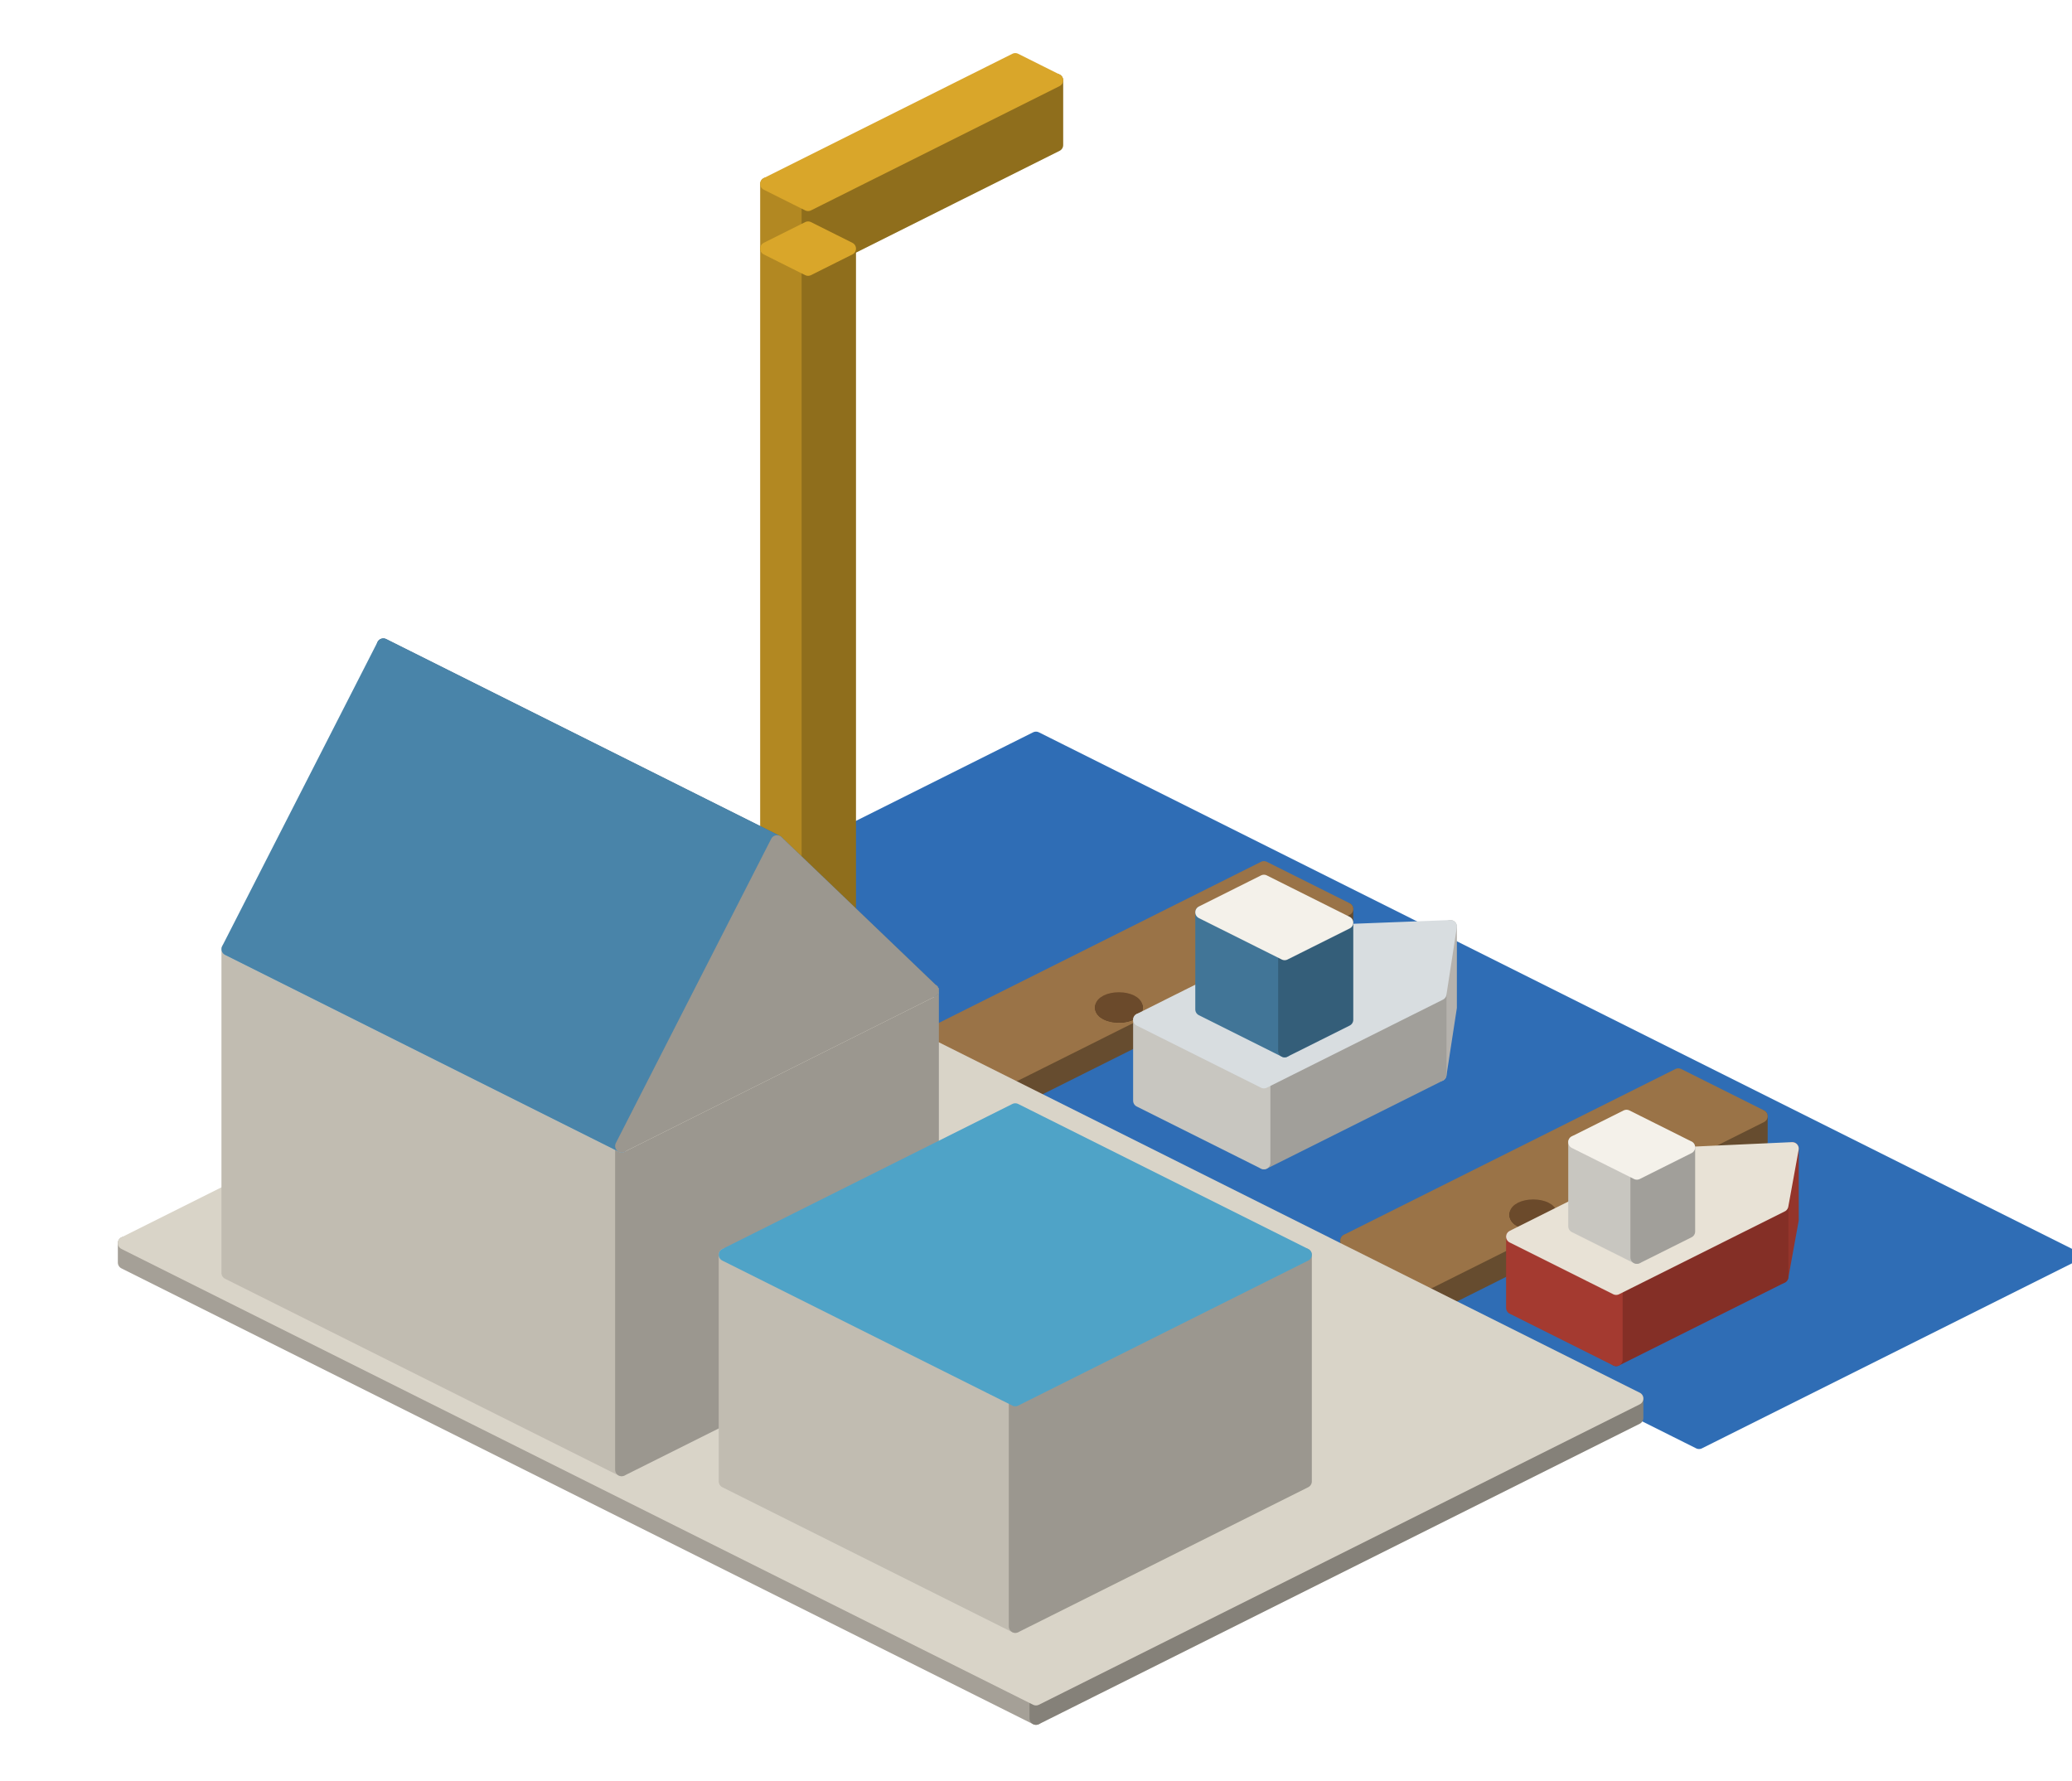
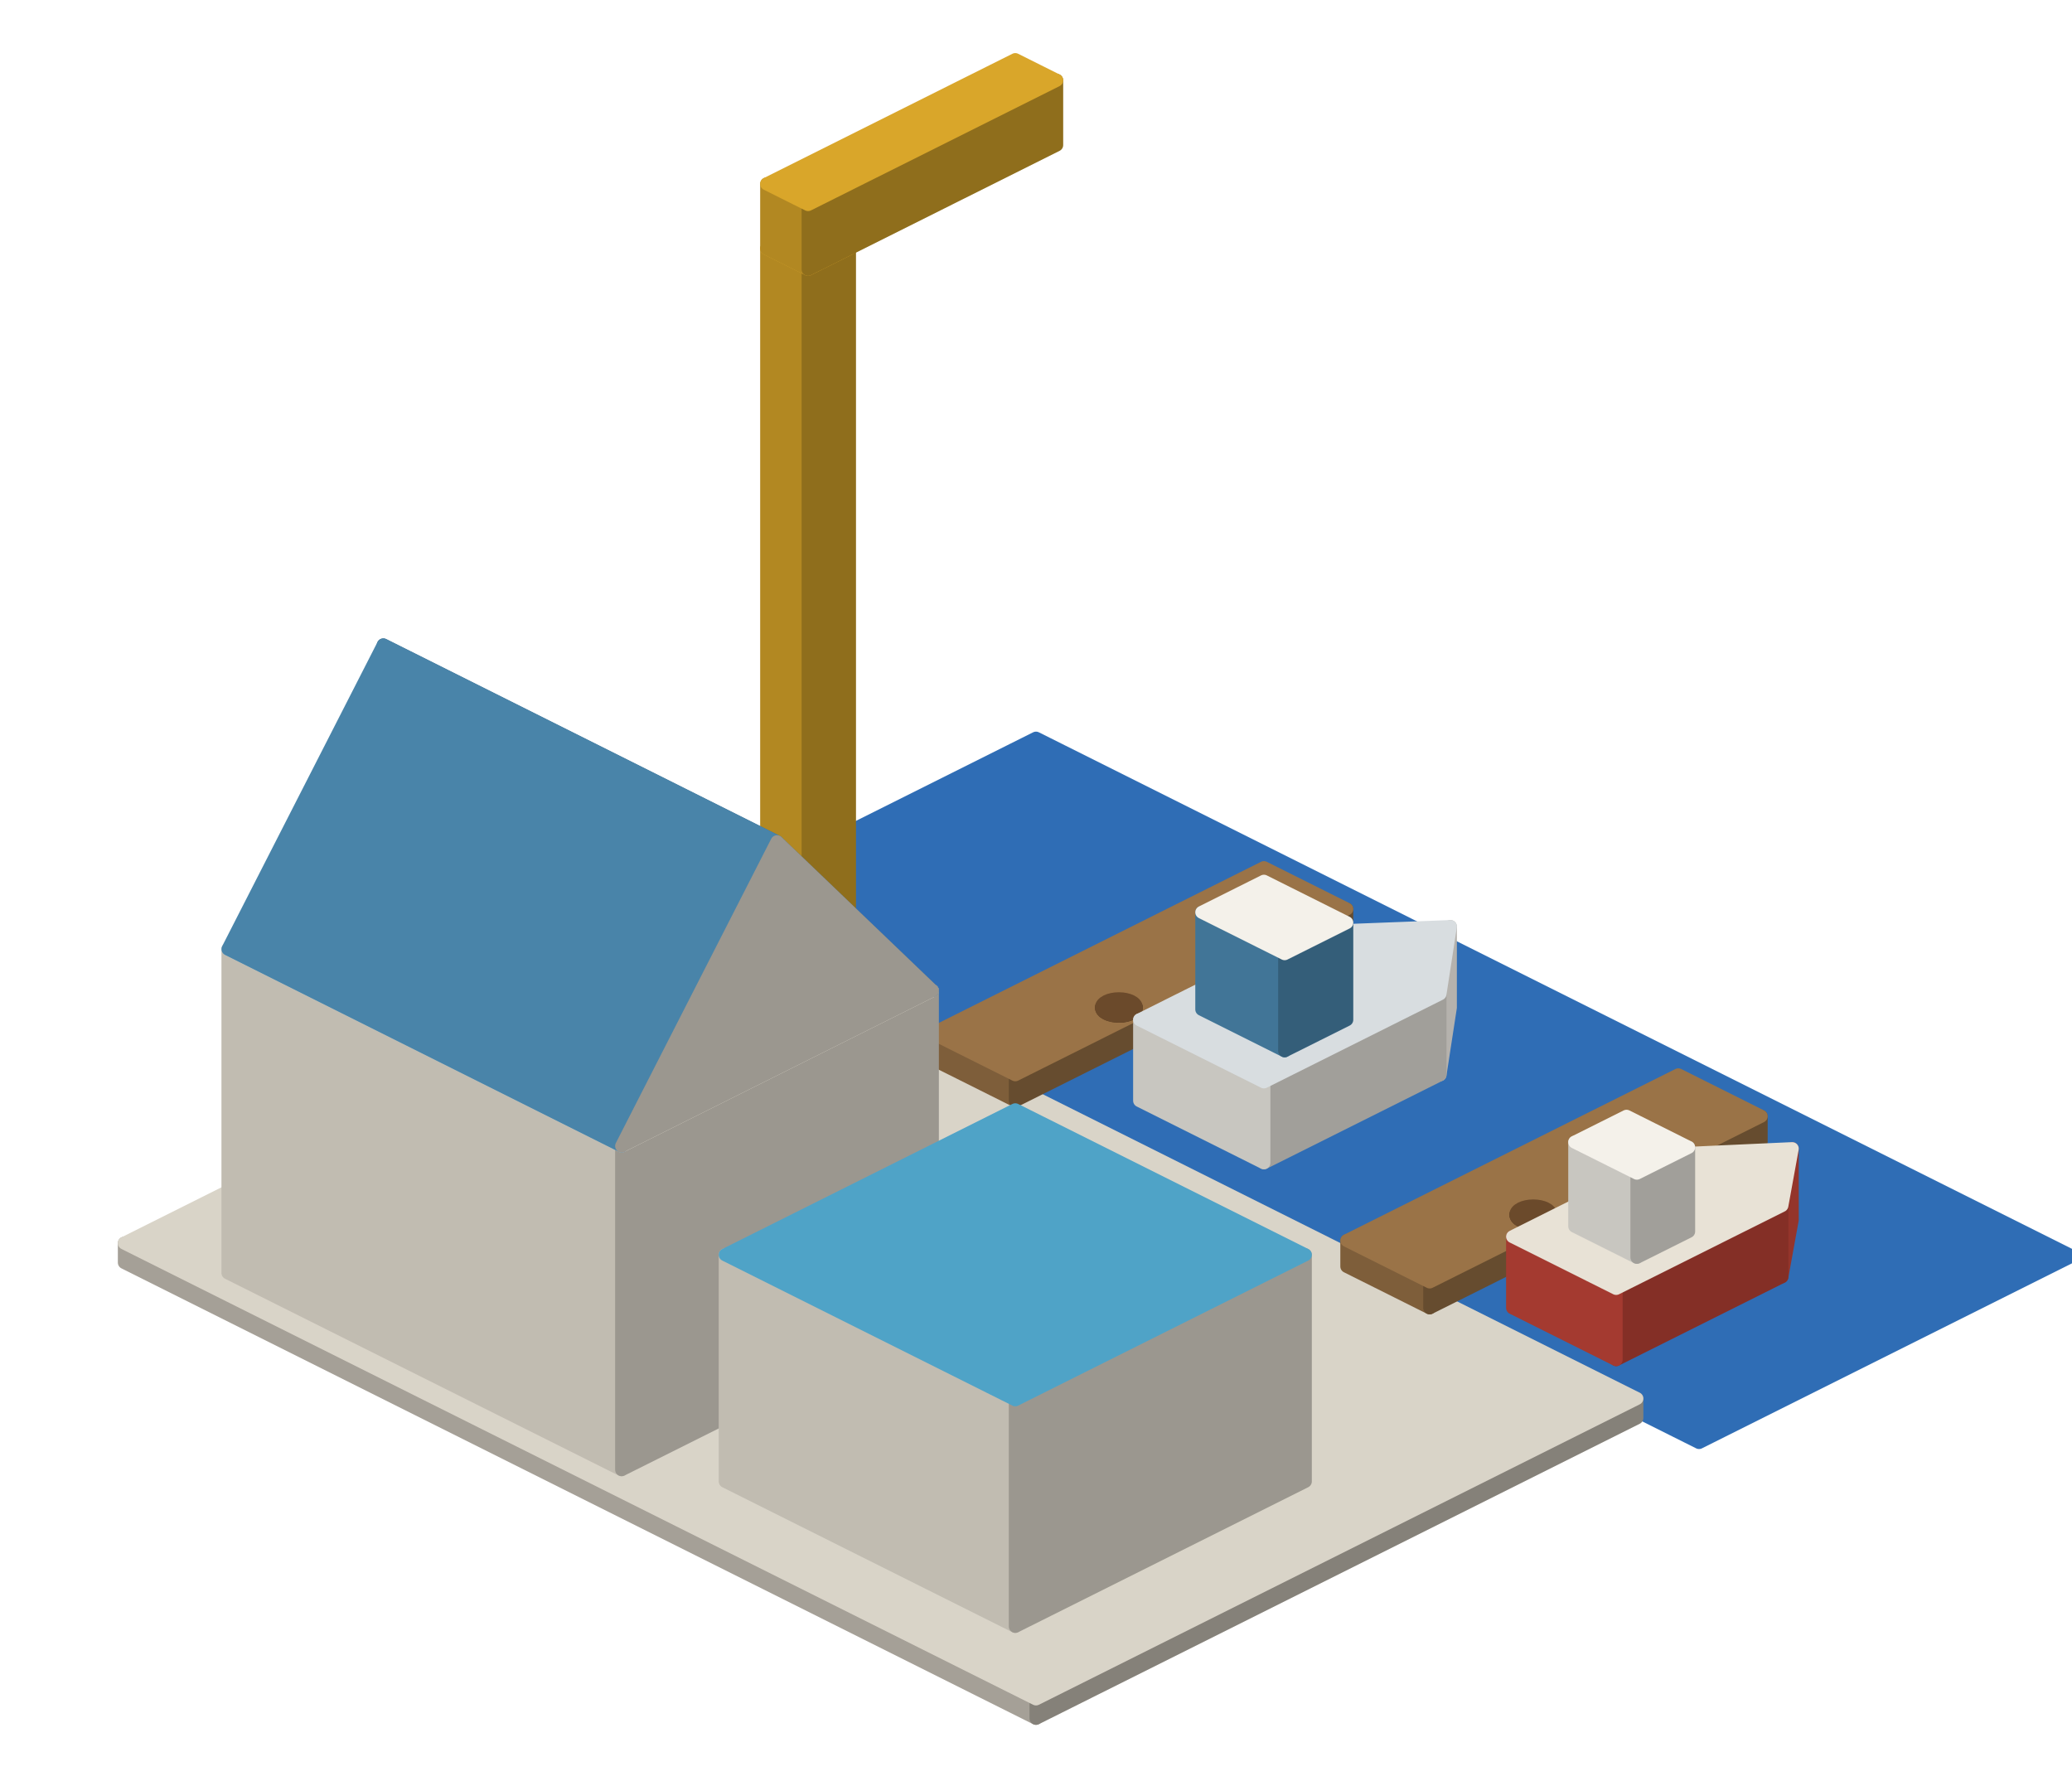
<svg xmlns="http://www.w3.org/2000/svg" width="64" height="55" viewBox="0 0 64 55">
  <g transform="translate(0 23)" stroke-linejoin="round" stroke-width="0.4">
    <polygon points="20.48,5.56 32.00,-0.20 64.00,15.80 52.48,21.56" fill="#2f6db5" stroke="#2f6db5" />
+     <polygon points="3.84,16.00 32.00,30.08 32.00,29.48 3.84,15.40" fill="#a5a097" stroke="#a5a097" />
+     <polygon points="50.56,20.80 32.00,30.08 32.00,29.48 50.56,20.20" fill="#858179" stroke="#858179" />
+     <polygon points="22.40,6.12 50.56,20.20 32.00,29.48 3.84,15.40" fill="#d9d4c8" stroke="#d9d4c8" />
    <path d="M 39.04 6.15 A 0.54 0.27 0 0 1 38.50 5.88 L 38.50 5.88 L 39.04 5.88 Z" fill="#583d23" stroke="#583d23" />
    <path d="M 39.04 6.15 A 0.54 0.27 0 0 0 39.58 5.88 L 39.58 5.88 L 39.04 5.88 Z" fill="#47311c" stroke="#47311c" />
    <path d="M 38.50 5.88 A 0.54 0.27 0 1 0 39.58 5.88 A 0.54 0.27 0 1 0 38.50 5.88 Z" fill="#6b4a2b" stroke="#6b4a2b" />
-     <polygon points="23.68,-15.32 24.96,-14.68 24.96,-16.68 23.68,-17.32" fill="#b28822" stroke="#b28822" />
-     <polygon points="32.64,-18.52 24.96,-14.68 24.96,-16.68 32.64,-20.52" fill="#8f6e1c" stroke="#8f6e1c" />
-     <polygon points="31.36,-21.16 32.64,-20.52 24.96,-16.68 23.68,-17.32" fill="#d9a62a" stroke="#d9a62a" />
    <polygon points="28.80,9.72 31.36,11.00 31.36,10.20 28.80,8.92" fill="#7e5e3a" stroke="#7e5e3a" />
    <polygon points="41.60,5.88 31.36,11.00 31.36,10.20 41.60,5.08" fill="#664c2f" stroke="#664c2f" />
    <polygon points="39.04,3.80 41.60,5.08 31.36,10.20 28.80,8.92" fill="#9a7347" stroke="#9a7347" />
    <path d="M 34.56 8.39 A 0.54 0.27 0 0 1 34.02 8.12 L 34.02 8.12 L 34.56 8.12 Z" fill="#583d23" stroke="#583d23" />
    <path d="M 34.56 8.39 A 0.54 0.27 0 0 0 35.10 8.12 L 35.10 8.12 L 34.56 8.12 Z" fill="#47311c" stroke="#47311c" />
    <path d="M 34.02 8.12 A 0.54 0.27 0 1 0 35.10 8.12 A 0.54 0.27 0 1 0 34.02 8.12 Z" fill="#6b4a2b" stroke="#6b4a2b" />
+     <polygon points="23.68,8.68 24.96,9.32 24.96,-14.68 23.68,-15.32" fill="#b28822" stroke="#b28822" />
+     <polygon points="26.24,8.68 24.96,9.32 24.96,-14.68 26.24,-15.32" fill="#8f6e1c" stroke="#8f6e1c" />
+     <polygon points="24.96,-15.96 26.24,-15.32 24.96,-14.68 23.68,-15.32" fill="#d9a62a" stroke="#d9a62a" />
    <polygon points="44.80,8.12 44.48,10.20 44.48,7.70 44.80,5.62" fill="#b5b2ad" stroke="#b5b2ad" />
    <polygon points="44.48,10.20 39.04,12.92 39.04,10.42 44.48,7.70" fill="#a19f9a" stroke="#a19f9a" />
    <polygon points="39.04,12.92 35.20,11.00 35.20,8.50 39.04,10.42" fill="#c8c6c0" stroke="#c8c6c0" />
    <polygon points="35.20,8.50 40.64,5.78 44.80,5.62 44.48,7.70 39.04,10.42" fill="#d8dde0" stroke="#d8dde0" />
    <polygon points="37.12,8.18 39.68,9.46 39.68,6.46 37.12,5.18" fill="#417597" stroke="#417597" />
    <polygon points="41.60,8.50 39.68,9.46 39.68,6.46 41.60,5.50" fill="#345e79" stroke="#345e79" />
    <polygon points="39.04,4.22 41.60,5.50 39.68,6.46 37.12,5.18" fill="#f4f1ea" stroke="#f4f1ea" />
    <path d="M 51.84 12.55 A 0.54 0.27 0 0 1 51.30 12.28 L 51.30 12.28 L 51.84 12.28 Z" fill="#583d23" stroke="#583d23" />
    <path d="M 51.84 12.55 A 0.54 0.27 0 0 0 52.38 12.28 L 52.38 12.28 L 51.84 12.28 Z" fill="#47311c" stroke="#47311c" />
    <path d="M 51.30 12.28 A 0.54 0.27 0 1 0 52.38 12.28 A 0.54 0.27 0 1 0 51.30 12.28 Z" fill="#6b4a2b" stroke="#6b4a2b" />
    <polygon points="41.60,16.12 44.16,17.40 44.16,16.60 41.60,15.32" fill="#7e5e3a" stroke="#7e5e3a" />
    <polygon points="54.40,12.28 44.16,17.40 44.16,16.60 54.40,11.48" fill="#664c2f" stroke="#664c2f" />
    <polygon points="51.84,10.20 54.40,11.48 44.16,16.60 41.60,15.32" fill="#9a7347" stroke="#9a7347" />
    <path d="M 47.36 14.79 A 0.54 0.27 0 0 1 46.82 14.52 L 46.82 14.52 L 47.36 14.52 Z" fill="#583d23" stroke="#583d23" />
    <path d="M 47.36 14.79 A 0.54 0.27 0 0 0 47.90 14.52 L 47.90 14.52 L 47.36 14.52 Z" fill="#47311c" stroke="#47311c" />
    <path d="M 46.82 14.52 A 0.54 0.27 0 1 0 47.90 14.52 A 0.54 0.27 0 1 0 46.82 14.52 Z" fill="#6b4a2b" stroke="#6b4a2b" />
    <polygon points="55.36,14.68 55.04,16.44 55.04,14.24 55.36,12.48" fill="#94352b" stroke="#94352b" />
    <polygon points="55.04,16.44 49.92,19.00 49.92,16.80 55.04,14.24" fill="#842f26" stroke="#842f26" />
    <polygon points="49.92,19.00 46.72,17.40 46.72,15.20 49.92,16.80" fill="#a43a30" stroke="#a43a30" />
    <polygon points="46.72,15.20 51.84,12.64 55.36,12.48 55.04,14.24 49.92,16.80" fill="#e8e2d6" stroke="#e8e2d6" />
-     <polygon points="48.64,14.88 50.56,15.84 50.56,13.24 48.64,12.28" fill="#c8c6c0" stroke="#c8c6c0" />
-     <polygon points="52.16,15.04 50.56,15.84 50.56,13.24 52.16,12.44" fill="#a19f9a" stroke="#a19f9a" />
-     <polygon points="50.24,11.48 52.16,12.44 50.56,13.24 48.64,12.28" fill="#f4f1ea" stroke="#f4f1ea" />
-     <polygon points="3.84,16.00 32.00,30.08 32.00,29.48 3.84,15.40" fill="#a5a097" stroke="#a5a097" />
-     <polygon points="50.56,20.80 32.00,30.08 32.00,29.48 50.56,20.20" fill="#858179" stroke="#858179" />
-     <polygon points="22.40,6.12 50.56,20.20 32.00,29.48 3.84,15.40" fill="#d9d4c8" stroke="#d9d4c8" />
-     <polygon points="23.68,8.68 24.96,9.32 24.96,-14.68 23.68,-15.32" fill="#b28822" stroke="#b28822" />
-     <polygon points="26.24,8.68 24.96,9.32 24.96,-14.68 26.24,-15.32" fill="#8f6e1c" stroke="#8f6e1c" />
-     <polygon points="24.96,-15.96 26.24,-15.32 24.96,-14.68 23.68,-15.32" fill="#d9a62a" stroke="#d9a62a" />
    <polygon points="7.04,16.32 19.20,22.40 19.20,12.40 7.04,6.32" fill="#c1bcb1" stroke="#c1bcb1" />
    <polygon points="28.80,17.60 19.20,22.40 19.20,12.40 28.80,7.60" fill="#9b978f" stroke="#9b978f" />
    <polygon points="16.64,1.52 28.80,7.60 19.20,12.40 7.04,6.32" fill="#ebe5d8" stroke="#ebe5d8" />
    <polygon points="16.64,1.52 28.80,7.60 24.00,3.00 11.84,-3.08" fill="#3a6a88" stroke="#3a6a88" />
    <polygon points="7.04,6.32 19.20,12.40 24.00,3.00 11.84,-3.08" fill="#4984a9" stroke="#4984a9" />
    <polygon points="28.80,7.60 19.20,12.40 24.00,3.00" fill="#9b978f" stroke="#9b978f" />
+     <polygon points="48.64,14.88 50.56,15.84 50.56,13.24 48.64,12.28" fill="#c8c6c0" stroke="#c8c6c0" />
+     <polygon points="52.16,15.04 50.56,15.84 50.56,13.24 52.16,12.44" fill="#a19f9a" stroke="#a19f9a" />
+     <polygon points="50.24,11.48 52.16,12.44 50.56,13.24 48.64,12.28" fill="#f4f1ea" stroke="#f4f1ea" />
    <polygon points="22.40,22.76 31.36,27.24 31.36,20.24 22.40,15.76" fill="#c1bcb1" stroke="#c1bcb1" />
    <polygon points="40.32,22.76 31.36,27.24 31.36,20.24 40.32,15.76" fill="#9b978f" stroke="#9b978f" />
    <polygon points="31.36,11.28 40.32,15.76 31.36,20.24 22.40,15.76" fill="#4fa3c7" stroke="#4fa3c7" />
+     <polygon points="23.68,-15.32 24.96,-14.68 24.96,-16.68 23.68,-17.32" fill="#b28822" stroke="#b28822" />
+     <polygon points="32.64,-18.52 24.96,-14.68 24.96,-16.68 32.64,-20.52" fill="#8f6e1c" stroke="#8f6e1c" />
+     <polygon points="31.36,-21.16 32.64,-20.52 24.96,-16.68 23.68,-17.32" fill="#d9a62a" stroke="#d9a62a" />
  </g>
</svg>
